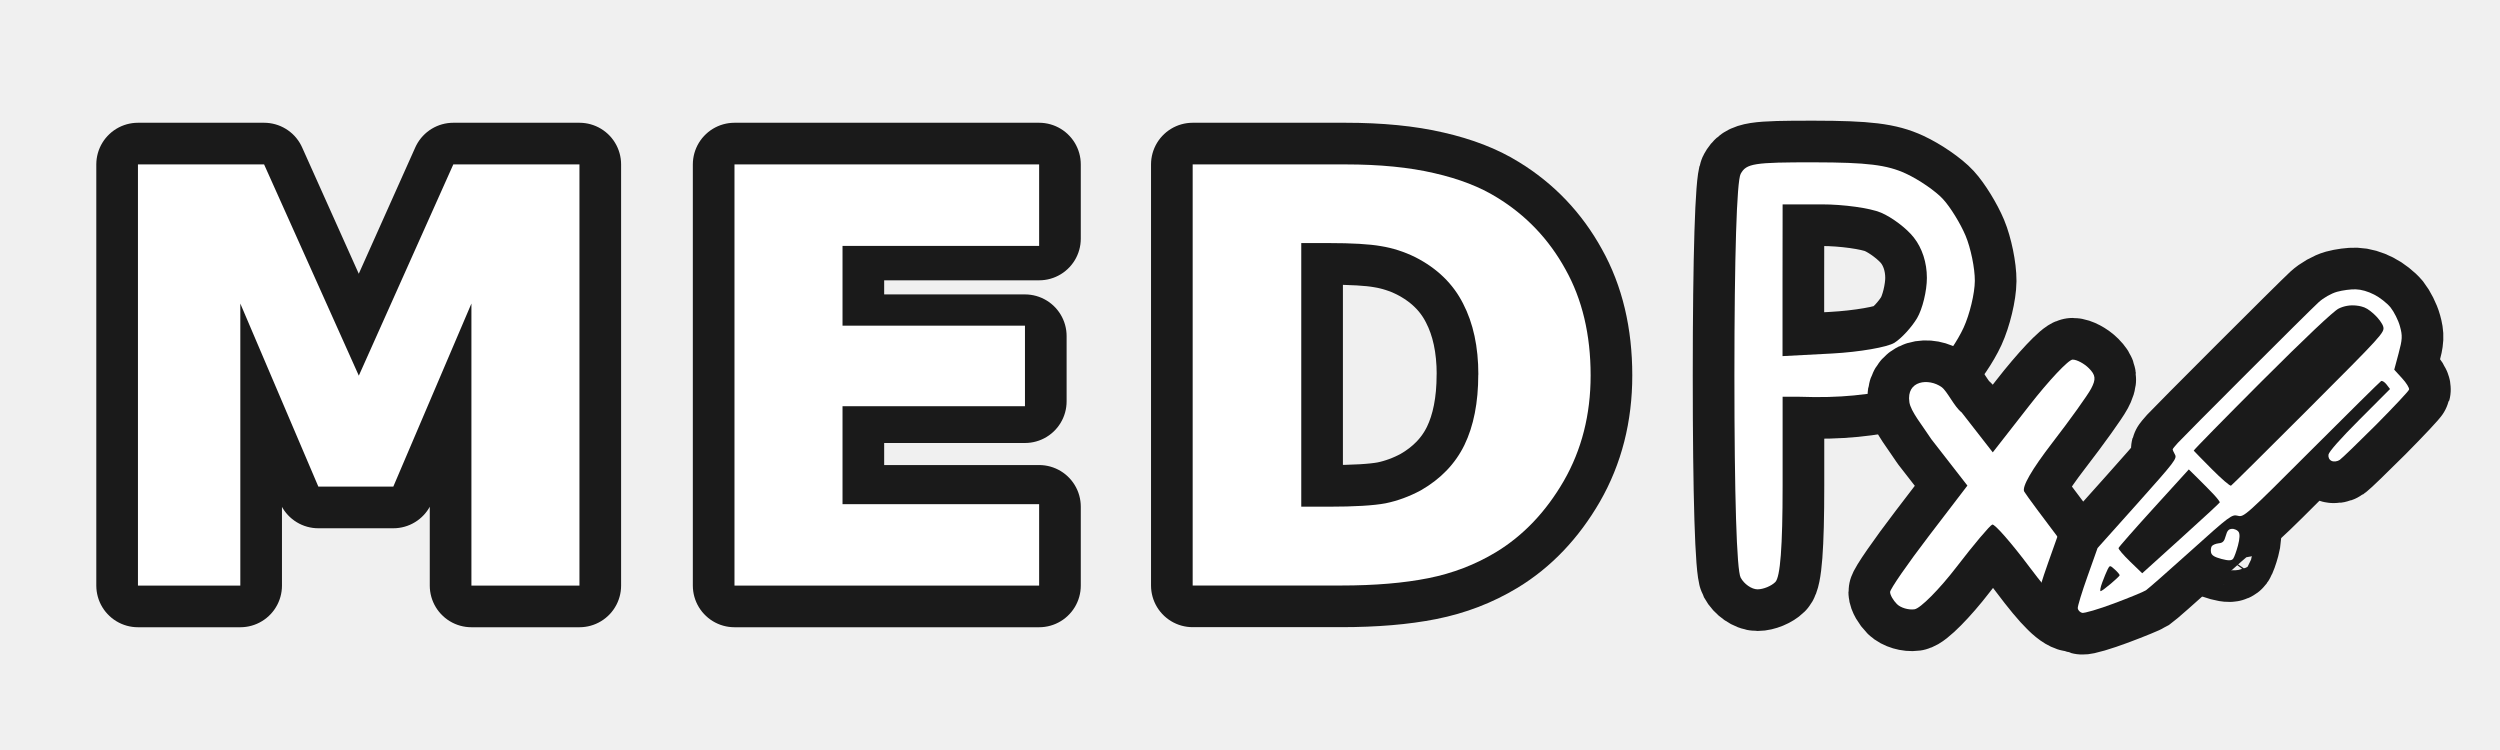
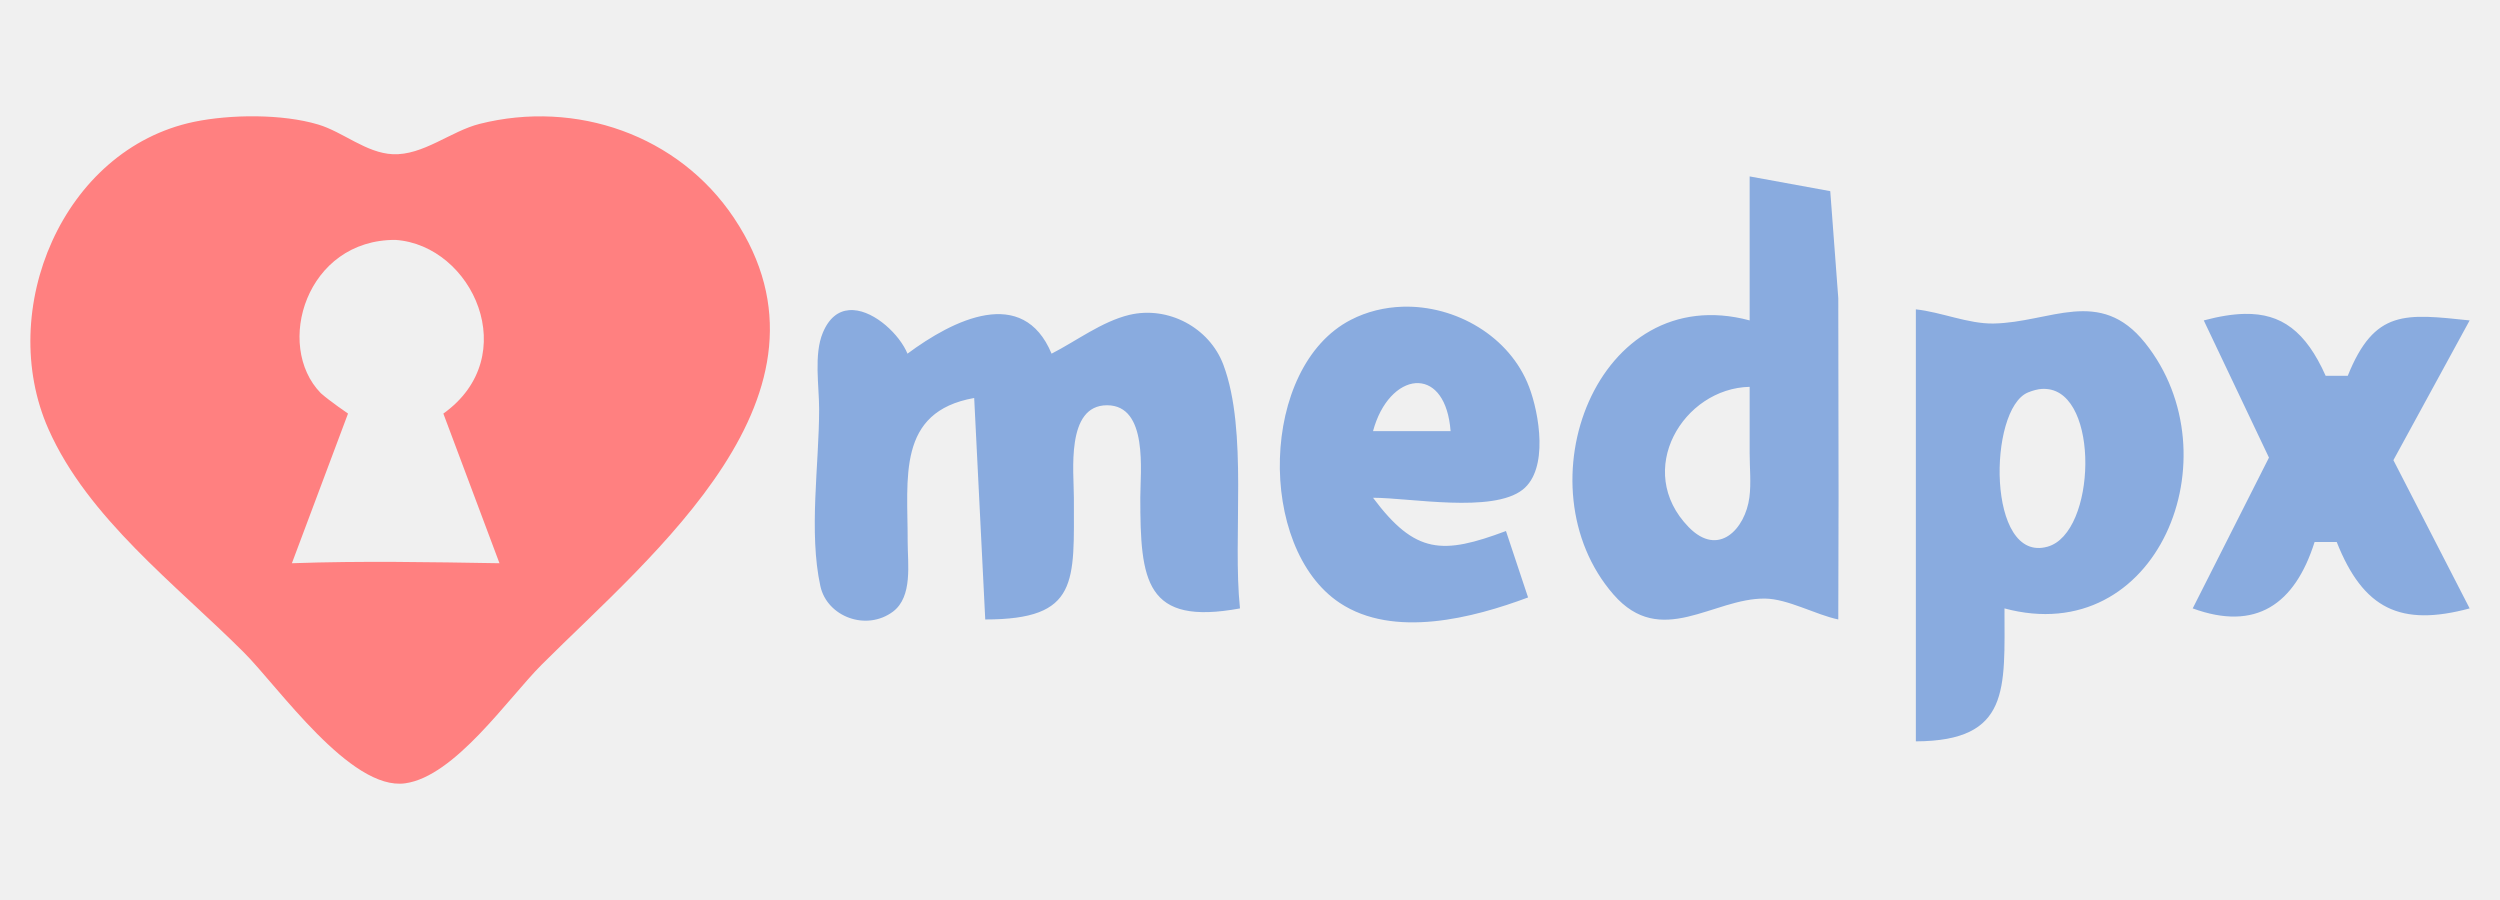
- <svg xmlns="http://www.w3.org/2000/svg" width="120" height="36" viewBox="0 0 31.75 9.525" version="1.1" id="svg3966" xml:space="preserve">
+ <svg xmlns="http://www.w3.org/2000/svg" width="100" height="36" viewBox="0 0 26.458 9.525" version="1.1" id="svg3966" xml:space="preserve">
  <defs id="defs3963" />
  <g id="layer1">
-     <g id="g4175" transform="matrix(0.02237498,0,0,0.02237498,7.462658,22.39013)" />
-     <g id="g4177" transform="matrix(0.02237498,0,0,0.02237498,7.462658,22.39013)" />
-     <g id="g4179" transform="matrix(0.02237498,0,0,0.02237498,7.462658,22.39013)" />
-     <g id="g4181" transform="matrix(0.02237498,0,0,0.02237498,7.462658,22.39013)" />
-     <g id="g4183" transform="matrix(0.02237498,0,0,0.02237498,7.462658,22.39013)" />
-     <g id="g4185" transform="matrix(0.02237498,0,0,0.02237498,7.462658,22.39013)" />
-     <g id="g4187" transform="matrix(0.02237498,0,0,0.02237498,7.462658,22.39013)" />
-     <g id="g4189" transform="matrix(0.02237498,0,0,0.02237498,7.462658,22.39013)" />
-     <g id="g4191" transform="matrix(0.02237498,0,0,0.02237498,7.462658,22.39013)" />
-     <g id="g4193" transform="matrix(0.02237498,0,0,0.02237498,7.462658,22.39013)" />
-     <g id="g4195" transform="matrix(0.02237498,0,0,0.02237498,7.462658,22.39013)" />
-     <g id="g4197" transform="matrix(0.02237498,0,0,0.02237498,7.462658,22.39013)" />
-     <g id="g4199" transform="matrix(0.02237498,0,0,0.02237498,7.462658,22.39013)" />
-     <g id="g4201" transform="matrix(0.02237498,0,0,0.02237498,7.462658,22.39013)" />
-     <g id="g4203" transform="matrix(0.02237498,0,0,0.02237498,7.462658,22.39013)" />
-     <g id="g14629" transform="matrix(1.103109,0,0,1.103109,-2.90108,-0.152318)" style="stroke-width:0.959;stroke-dasharray:none">
-       <path style="fill:#1a1a1a;stroke:#1a1a1a;stroke-width:0.959;stroke-linecap:round;stroke-linejoin:round;stroke-dasharray:none" d="m 23.519,2.007 c -0.698,-0.001 -0.784,0.013 -0.849,0.133 -0.045,0.084 -0.072,0.946 -0.072,2.324 0,1.377 0.026,2.239 0.072,2.324 0.039,0.074 0.127,0.135 0.194,0.135 0.067,0 0.159,-0.038 0.205,-0.084 0.057,-0.057 0.084,-0.403 0.084,-1.107 V 4.706 h 0.197 c 0.472,0.017 0.807,-0.023 1.169,-0.106 0.142,-0.059 0.334,-0.176 0.425,-0.26 C 25.035,4.256 25.167,4.062 25.237,3.91 25.307,3.757 25.365,3.516 25.366,3.372 25.367,3.228 25.319,2.994 25.26,2.853 25.201,2.712 25.084,2.522 25,2.431 24.916,2.339 24.723,2.206 24.571,2.136 24.355,2.036 24.125,2.008 23.519,2.007 Z m -0.366,0.484 h 0.451 c 0.249,0 0.555,0.042 0.681,0.095 0.126,0.053 0.296,0.181 0.378,0.286 0.097,0.123 0.151,0.289 0.151,0.465 0,0.151 -0.051,0.359 -0.113,0.464 -0.062,0.104 -0.179,0.232 -0.26,0.283 -0.081,0.051 -0.404,0.107 -0.718,0.124 l -0.571,0.03 V 3.365 Z" id="path6957" />
-       <path style="fill:#ffffff;stroke-width:0.959;stroke-dasharray:none" d="m 23.519,2.007 c -0.698,-0.001 -0.784,0.013 -0.849,0.133 -0.045,0.084 -0.072,0.946 -0.072,2.324 0,1.377 0.026,2.239 0.072,2.324 0.039,0.074 0.127,0.135 0.194,0.135 0.067,0 0.159,-0.038 0.205,-0.084 0.057,-0.057 0.084,-0.403 0.084,-1.107 V 4.706 h 0.197 c 0.472,0.017 0.807,-0.023 1.169,-0.106 0.142,-0.059 0.334,-0.176 0.425,-0.26 C 25.035,4.256 25.167,4.062 25.237,3.91 25.307,3.757 25.365,3.516 25.366,3.372 25.367,3.228 25.319,2.994 25.26,2.853 25.201,2.712 25.084,2.522 25,2.431 24.916,2.339 24.723,2.206 24.571,2.136 24.355,2.036 24.125,2.008 23.519,2.007 Z m -0.366,0.484 h 0.451 c 0.249,0 0.555,0.042 0.681,0.095 0.126,0.053 0.296,0.181 0.378,0.286 0.097,0.123 0.151,0.289 0.151,0.465 0,0.151 -0.051,0.359 -0.113,0.464 -0.062,0.104 -0.179,0.232 -0.26,0.283 -0.081,0.051 -0.404,0.107 -0.718,0.124 l -0.571,0.03 V 3.365 Z" id="path6947" />
-     </g>
-     <g id="g14633" transform="translate(0.2981263)" style="stroke-width:1.058;stroke-dasharray:none">
-       <path style="fill:#1a1a1a;stroke:#1a1a1a;stroke-width:1.058;stroke-linecap:round;stroke-linejoin:round;stroke-dasharray:none" d="m 26.024,4.567 c -0.052,0 -0.302,0.265 -0.554,0.589 l -0.46,0.589 -0.374,-0.48 c -0.007,-0.01 -0.014,-0.018 -0.022,-0.028 -0.091,-0.068 -0.183,-0.271 -0.254,-0.321 -0.162,-0.116 -0.451,-0.087 -0.409,0.192 0.018,0.118 0.163,0.292 0.279,0.47 l 0.458,0.589 -0.491,0.642 c -0.27,0.353 -0.491,0.673 -0.491,0.71 0,0.037 0.04,0.106 0.087,0.153 0.047,0.047 0.147,0.077 0.223,0.066 0.075,-0.011 0.316,-0.254 0.535,-0.539 0.219,-0.285 0.423,-0.527 0.453,-0.537 0.03,-0.01 0.241,0.231 0.469,0.535 0.298,0.397 0.458,0.554 0.568,0.554 0.084,6.787e-4 0.186,-0.06 0.226,-0.133 0.06,-0.112 -4.05e-4,-0.228 -0.366,-0.71 -0.24,-0.317 -0.462,-0.615 -0.491,-0.664 -0.034,-0.058 0.094,-0.28 0.358,-0.623 0.226,-0.293 0.447,-0.602 0.491,-0.685 0.064,-0.121 0.058,-0.173 -0.029,-0.26 -0.06,-0.06 -0.153,-0.109 -0.205,-0.109 z" id="path6961" />
-       <path style="fill:#ffffff;stroke-width:1.058;stroke-dasharray:none" d="m 26.024,4.567 c -0.052,0 -0.302,0.265 -0.554,0.589 l -0.46,0.589 -0.374,-0.48 c -0.007,-0.01 -0.014,-0.018 -0.022,-0.028 -0.091,-0.068 -0.183,-0.271 -0.254,-0.321 -0.162,-0.116 -0.451,-0.087 -0.409,0.192 0.018,0.118 0.163,0.292 0.279,0.47 l 0.458,0.589 -0.491,0.642 c -0.27,0.353 -0.491,0.673 -0.491,0.71 0,0.037 0.04,0.106 0.087,0.153 0.047,0.047 0.147,0.077 0.223,0.066 0.075,-0.011 0.316,-0.254 0.535,-0.539 0.219,-0.285 0.423,-0.527 0.453,-0.537 0.03,-0.01 0.241,0.231 0.469,0.535 0.298,0.397 0.458,0.554 0.568,0.554 0.084,6.787e-4 0.186,-0.06 0.226,-0.133 0.06,-0.112 -4.05e-4,-0.228 -0.366,-0.71 -0.24,-0.317 -0.462,-0.615 -0.491,-0.664 -0.034,-0.058 0.094,-0.28 0.358,-0.623 0.226,-0.293 0.447,-0.602 0.491,-0.685 0.064,-0.121 0.058,-0.173 -0.029,-0.26 -0.06,-0.06 -0.153,-0.109 -0.205,-0.109 z" id="path6951" />
-     </g>
-     <g id="g6975" transform="matrix(0.7127168,0.1909719,-0.1909719,0.7127168,9.717932,-3.615921)" style="stroke-width:1.434;stroke-dasharray:none">
-       <path style="fill:#1a1a1a;stroke:#1a1a1a;stroke-width:1.434;stroke-linecap:round;stroke-linejoin:round;stroke-dasharray:none" d="m 28.042,6.986 c -0.011,5.817e-4 -0.022,0.002 -0.032,0.006 -0.054,0.017 -0.072,0.053 -0.072,0.145 0,0.096 -0.017,0.129 -0.084,0.154 -0.046,0.018 -0.092,0.053 -0.102,0.078 -0.009,0.025 -0.002,0.074 0.015,0.108 0.024,0.046 0.076,0.062 0.203,0.062 0.124,0 0.177,-0.016 0.193,-0.056 0.012,-0.031 0.021,-0.14 0.021,-0.242 0,-0.12 -0.018,-0.202 -0.051,-0.229 -0.021,-0.018 -0.057,-0.027 -0.091,-0.025 z" id="path6963" />
-       <path style="fill:#1a1a1a;stroke:#1a1a1a;stroke-width:1.434;stroke-linecap:round;stroke-linejoin:round;stroke-dasharray:none" d="m 29.157,2.443 c -0.056,-10e-4 -0.108,0.004 -0.155,0.015 -0.08,0.018 -0.215,0.074 -0.3,0.124 -0.091,0.054 -0.199,0.16 -0.262,0.259 -0.059,0.093 -0.455,0.771 -0.88,1.508 -0.426,0.737 -0.8,1.391 -0.832,1.453 -0.032,0.062 -0.058,0.12 -0.058,0.13 0,0.009 0.027,0.044 0.06,0.077 0.057,0.057 0.034,0.112 -0.404,0.981 l -0.465,0.92 -0.041,0.516 c -0.023,0.284 -0.032,0.542 -0.02,0.573 0.012,0.031 0.054,0.057 0.092,0.057 0.039,0 0.258,-0.134 0.488,-0.298 0.23,-0.164 0.443,-0.327 0.473,-0.361 0.031,-0.035 0.288,-0.42 0.571,-0.856 0.49,-0.754 0.52,-0.793 0.625,-0.793 0.108,0 0.127,-0.03 0.932,-1.425 0.452,-0.783 0.835,-1.437 0.85,-1.452 0.015,-0.015 0.063,-0.001 0.106,0.032 l 0.078,0.06 -0.371,0.644 c -0.236,0.409 -0.367,0.673 -0.36,0.723 0.007,0.048 0.039,0.083 0.083,0.089 0.04,0.006 0.097,-0.018 0.127,-0.053 0.03,-0.035 0.231,-0.37 0.448,-0.745 C 30.157,4.244 30.334,3.915 30.334,3.887 30.334,3.859 30.259,3.788 30.167,3.73 L 29.999,3.623 V 3.334 c 0,-0.254 -0.012,-0.311 -0.099,-0.459 C 29.846,2.782 29.737,2.661 29.66,2.604 29.582,2.548 29.435,2.485 29.332,2.464 29.272,2.451 29.212,2.444 29.157,2.443 Z m 0.011,0.275 c 0.078,-0.002 0.139,0.017 0.241,0.068 0.092,0.046 0.19,0.123 0.217,0.173 0.048,0.087 0.014,0.151 -0.875,1.692 -0.508,0.881 -0.935,1.613 -0.949,1.627 -0.014,0.014 -0.191,-0.072 -0.394,-0.19 -0.203,-0.118 -0.375,-0.22 -0.382,-0.226 -0.007,-0.006 0.363,-0.661 0.822,-1.457 0.533,-0.922 0.879,-1.484 0.955,-1.551 0.076,-0.067 0.176,-0.113 0.278,-0.128 0.032,-0.005 0.061,-0.008 0.087,-0.008 z M 27.028,6.196 27.227,6.309 c 0.109,0.062 0.259,0.15 0.331,0.195 0.073,0.046 0.132,0.092 0.132,0.102 0,0.01 -0.219,0.357 -0.487,0.771 L 26.716,8.13 26.463,7.99 C 26.324,7.913 26.21,7.835 26.21,7.816 c 0,-0.019 0.184,-0.391 0.409,-0.827 z m -0.875,1.959 c 0.016,-0.003 0.043,0.01 0.093,0.036 0.058,0.03 0.104,0.063 0.104,0.074 0,0.011 -0.047,0.088 -0.106,0.173 -0.058,0.085 -0.12,0.163 -0.137,0.174 -0.017,0.01 -0.024,-0.057 -0.015,-0.148 0.008,-0.092 0.023,-0.203 0.032,-0.247 0.008,-0.038 0.013,-0.058 0.029,-0.061 z" id="path6959" />
-       <path style="fill:#ffffff;stroke-width:1.434;stroke-dasharray:none" d="m 28.042,6.986 c -0.011,5.817e-4 -0.022,0.002 -0.032,0.006 -0.054,0.017 -0.072,0.053 -0.072,0.145 0,0.096 -0.017,0.129 -0.084,0.154 -0.046,0.018 -0.092,0.053 -0.102,0.078 -0.009,0.025 -0.002,0.074 0.015,0.108 0.024,0.046 0.076,0.062 0.203,0.062 0.124,0 0.177,-0.016 0.193,-0.056 0.012,-0.031 0.021,-0.14 0.021,-0.242 0,-0.12 -0.018,-0.202 -0.051,-0.229 -0.021,-0.018 -0.057,-0.027 -0.091,-0.025 z" id="path6953" />
-       <path style="fill:#ffffff;stroke-width:1.434;stroke-dasharray:none" d="m 29.157,2.443 c -0.056,-10e-4 -0.108,0.004 -0.155,0.015 -0.08,0.018 -0.215,0.074 -0.3,0.124 -0.091,0.054 -0.199,0.16 -0.262,0.259 -0.059,0.093 -0.455,0.771 -0.88,1.508 -0.426,0.737 -0.8,1.391 -0.832,1.453 -0.032,0.062 -0.058,0.12 -0.058,0.13 0,0.009 0.027,0.044 0.06,0.077 0.057,0.057 0.034,0.112 -0.404,0.981 l -0.465,0.92 -0.041,0.516 c -0.023,0.284 -0.032,0.542 -0.02,0.573 0.012,0.031 0.054,0.057 0.092,0.057 0.039,0 0.258,-0.134 0.488,-0.298 0.23,-0.164 0.443,-0.327 0.473,-0.361 0.031,-0.035 0.288,-0.42 0.571,-0.856 0.49,-0.754 0.52,-0.793 0.625,-0.793 0.108,0 0.127,-0.03 0.932,-1.425 0.452,-0.783 0.835,-1.437 0.85,-1.452 0.015,-0.015 0.063,-0.001 0.106,0.032 l 0.078,0.06 -0.371,0.644 c -0.236,0.409 -0.367,0.673 -0.36,0.723 0.007,0.048 0.039,0.083 0.083,0.089 0.04,0.006 0.097,-0.018 0.127,-0.053 0.03,-0.035 0.231,-0.37 0.448,-0.745 C 30.157,4.244 30.334,3.915 30.334,3.887 30.334,3.859 30.259,3.788 30.167,3.73 L 29.999,3.623 V 3.334 c 0,-0.254 -0.012,-0.311 -0.099,-0.459 C 29.846,2.782 29.737,2.661 29.66,2.604 29.582,2.548 29.435,2.485 29.332,2.464 29.272,2.451 29.212,2.444 29.157,2.443 Z m 0.011,0.275 c 0.078,-0.002 0.139,0.017 0.241,0.068 0.092,0.046 0.19,0.123 0.217,0.173 0.048,0.087 0.014,0.151 -0.875,1.692 -0.508,0.881 -0.935,1.613 -0.949,1.627 -0.014,0.014 -0.191,-0.072 -0.394,-0.19 -0.203,-0.118 -0.375,-0.22 -0.382,-0.226 -0.007,-0.006 0.363,-0.661 0.822,-1.457 0.533,-0.922 0.879,-1.484 0.955,-1.551 0.076,-0.067 0.176,-0.113 0.278,-0.128 0.032,-0.005 0.061,-0.008 0.087,-0.008 z M 27.028,6.196 27.227,6.309 c 0.109,0.062 0.259,0.15 0.331,0.195 0.073,0.046 0.132,0.092 0.132,0.102 0,0.01 -0.219,0.357 -0.487,0.771 L 26.716,8.13 26.463,7.99 C 26.324,7.913 26.21,7.835 26.21,7.816 c 0,-0.019 0.184,-0.391 0.409,-0.827 z m -0.875,1.959 c 0.016,-0.003 0.043,0.01 0.093,0.036 0.058,0.03 0.104,0.063 0.104,0.074 0,0.011 -0.047,0.088 -0.106,0.173 -0.058,0.085 -0.12,0.163 -0.137,0.174 -0.017,0.01 -0.024,-0.057 -0.015,-0.148 0.008,-0.092 0.023,-0.203 0.032,-0.247 0.008,-0.038 0.013,-0.058 0.029,-0.061 z" id="path6949" />
-     </g>
-     <path d="M 13.197,7.437 H 9.328 V 2.088 h 3.869 v 0.943 h -2.497 v 1.237 h 2.317 v 0.829 h -2.317 v 1.338 h 2.497 z" style="font-weight:bold;font-size:8.375px;-inkscape-font-specification:'sans-serif Bold';letter-spacing:-0.661px;fill:#1a1a1a;stroke:#1a1a1a;stroke-width:1.058;stroke-linecap:round;stroke-linejoin:round;stroke-dasharray:none" id="path9476" />
-     <path d="M 13.197,7.437 H 9.328 V 2.088 h 3.869 v 1.035 h -2.497 v 1.013 h 2.317 v 1.023 h -2.317 v 1.244 h 2.497 z" style="font-weight:bold;font-size:8.375px;-inkscape-font-specification:'sans-serif Bold';letter-spacing:-0.661px;fill:#ffffff;stroke-width:0.13" id="path9469" />
-     <path d="M 7.359,7.437 H 5.987 V 3.855 L 4.995,6.18 H 4.043 L 3.052,3.855 V 7.437 H 1.752 V 2.088 H 3.354 L 4.557,4.771 5.757,2.088 h 1.602 z" style="font-weight:bold;font-size:8.375px;-inkscape-font-specification:'sans-serif Bold';letter-spacing:-0.661px;fill:#1a1a1a;stroke:#1a1a1a;stroke-width:1.058;stroke-linecap:round;stroke-linejoin:round;stroke-dasharray:none" id="path9474" />
-     <path d="M 7.359,7.437 H 5.987 V 3.855 L 4.995,6.18 H 4.043 L 3.052,3.855 V 7.437 H 1.752 V 2.088 H 3.354 L 4.557,4.771 5.757,2.088 h 1.602 z" style="font-weight:bold;font-size:8.375px;-inkscape-font-specification:'sans-serif Bold';letter-spacing:-0.661px;fill:#ffffff;stroke-width:0.13" id="path9467" />
-     <path d="m 20.201,4.768 q 0,0.747 -0.341,1.34 -0.341,0.589 -0.862,0.905 -0.392,0.237 -0.859,0.33 -0.467,0.093 -1.106,0.093 h -1.886 V 2.088 h 1.94 q 0.654,0 1.128,0.111 0.474,0.108 0.797,0.309 0.553,0.338 0.869,0.912 0.32,0.571 0.32,1.347 z m -1.426,-0.011 q 0,-0.528 -0.194,-0.902 Q 18.39,3.478 17.974,3.266 17.762,3.162 17.539,3.126 17.32,3.087 16.874,3.087 h -0.348 v 3.348 h 0.348 q 0.492,0 0.722,-0.043 0.23,-0.047 0.449,-0.165 0.377,-0.216 0.553,-0.575 0.176,-0.363 0.176,-0.894 z" style="font-weight:bold;font-size:8.375px;-inkscape-font-specification:'sans-serif Bold';letter-spacing:-0.661px;fill:#1a1a1a;stroke:#1a1a1a;stroke-width:1.058;stroke-linecap:round;stroke-linejoin:round;stroke-dasharray:none" id="path9478" />
-     <path d="m 20.201,4.768 q 0,0.747 -0.341,1.34 -0.341,0.589 -0.862,0.905 -0.392,0.237 -0.859,0.33 -0.467,0.093 -1.106,0.093 h -1.886 V 2.088 h 1.94 q 0.654,0 1.128,0.111 0.474,0.108 0.797,0.309 0.553,0.338 0.869,0.912 0.32,0.571 0.32,1.347 z m -1.426,-0.011 q 0,-0.528 -0.194,-0.902 Q 18.39,3.478 17.974,3.266 17.762,3.162 17.539,3.126 17.32,3.087 16.874,3.087 h -0.348 v 3.348 h 0.348 q 0.492,0 0.722,-0.043 0.23,-0.047 0.449,-0.165 0.377,-0.216 0.553,-0.575 0.176,-0.363 0.176,-0.894 z" style="font-weight:bold;font-size:8.375px;-inkscape-font-specification:'sans-serif Bold';letter-spacing:-0.661px;fill:#ffffff;stroke-width:0.13" id="path9471" />
+     <path id="path4191" style="font-variation-settings:normal;opacity:1;fill:#89abdf;fill-opacity:1;stroke:none;stroke-width:0.339;stroke-linecap:round;stroke-linejoin:round;stroke-miterlimit:4;stroke-dasharray:none;stroke-dashoffset:0;stroke-opacity:1;stop-color:#000000;stop-opacity:1" d="m 18.517,1.867 v 1.524 c -1.619,-0.435 -2.439,1.758 -1.44,2.902 0.502,0.575 1.052,0.036 1.603,0.042 0.242,0.003 0.533,0.17 0.775,0.221 l 0.003,-1.29 -0.003,-2.11 -0.085,-1.133 z m 0,2.228 v 0.703 c 0,0.153 0.017,0.317 -0.003,0.468 -0.044,0.331 -0.326,0.637 -0.642,0.313 -0.585,-0.6 -0.057,-1.47 0.645,-1.485 z M 14.844,3.246 c -0.188,0.006 -0.376,0.05 -0.548,0.139 -0.965,0.497 -0.997,2.412 -0.117,2.996 0.572,0.379 1.412,0.159 1.993,-0.058 l -0.234,-0.703 c -0.669,0.25 -0.958,0.249 -1.407,-0.352 0.392,0 1.263,0.165 1.583,-0.085 0.278,-0.217 0.176,-0.808 0.068,-1.09 C 15.979,3.561 15.408,3.229 14.844,3.246 Z m 0.138,0.809 c 0.012,-8.694e-4 0.023,-6.331e-4 0.035,0 0.164,0.009 0.309,0.169 0.335,0.508 h -0.821 c 0.084,-0.314 0.274,-0.495 0.451,-0.508 z m 5.294,-0.781 v 4.572 c 1.002,-0.004 0.938,-0.557 0.938,-1.407 1.62,0.436 2.446,-1.613 1.488,-2.81 -0.479,-0.599 -1.005,-0.215 -1.605,-0.205 -0.268,0.004 -0.552,-0.121 -0.821,-0.15 z m 1.336,0.842 c 0.015,-9.484e-4 0.03,-3.724e-4 0.045,6.616e-4 0.567,0.04 0.529,1.524 0.013,1.669 -0.644,0.181 -0.631,-1.456 -0.208,-1.632 0.054,-0.022 0.104,-0.035 0.15,-0.038 z M 9.031,3.282 c -0.015,-8.735e-4 -0.031,-6.335e-4 -0.046,6.617e-4 -0.11,0.009 -0.21,0.078 -0.277,0.239 -0.096,0.229 -0.039,0.565 -0.039,0.808 0,0.586 -0.112,1.3 0.013,1.873 0.071,0.325 0.487,0.481 0.769,0.27 C 9.661,6.314 9.606,5.965 9.606,5.736 9.608,5.059 9.488,4.358 10.31,4.212 l 0.117,2.344 c 0.996,0 0.938,-0.397 0.938,-1.29 0,-0.273 -0.087,-0.977 0.351,-0.977 0.438,0 0.352,0.704 0.352,0.977 0,0.883 0.052,1.358 1.055,1.173 -0.08,-0.759 0.088,-1.876 -0.176,-2.579 -0.148,-0.394 -0.586,-0.626 -0.997,-0.527 -0.289,0.07 -0.559,0.276 -0.821,0.41 -0.303,-0.726 -1.039,-0.361 -1.525,0 C 9.522,3.543 9.262,3.295 9.031,3.282 Z M 23.758,3.322 c -0.129,0.002 -0.273,0.026 -0.435,0.069 l 0.69,1.452 -0.807,1.596 c 0.668,0.244 1.081,-0.041 1.29,-0.703 h 0.234 c 0.281,0.709 0.674,0.9 1.407,0.703 L 25.33,4.87 26.137,3.391 C 25.456,3.32 25.131,3.271 24.847,3.977 H 24.613 C 24.403,3.507 24.146,3.315 23.758,3.322 Z" />
+     <path style="font-variation-settings:normal;opacity:1;fill:#ff8080;fill-opacity:1;stroke:none;stroke-width:0.379;stroke-linecap:round;stroke-linejoin:round;stroke-miterlimit:4;stroke-dasharray:none;stroke-dashoffset:0;stroke-opacity:1;stop-color:#000000;stop-opacity:1" d="M 2.714,1.231 C 2.482,1.228 2.249,1.249 2.055,1.289 0.66,1.58 -0.044,3.284 0.512,4.54 0.929,5.483 1.864,6.188 2.58,6.904 2.944,7.267 3.709,8.371 4.288,8.29 4.814,8.217 5.377,7.39 5.732,7.035 6.898,5.869 9.013,4.171 7.768,2.307 7.181,1.428 6.096,1.054 5.076,1.311 4.771,1.388 4.476,1.647 4.156,1.632 3.875,1.619 3.631,1.397 3.368,1.318 3.177,1.261 2.946,1.234 2.714,1.231 Z M 4.186,2.539 C 5.002,2.596 5.54,3.772 4.692,4.377 L 5.286,5.961 c -0.733,-0.012 -1.465,-0.026 -2.197,0 L 3.683,4.377 c 0,0 -0.199,-0.136 -0.288,-0.216 C 2.902,3.656 3.241,2.534 4.186,2.539 Z" id="rect1420" />
  </g>
</svg>
